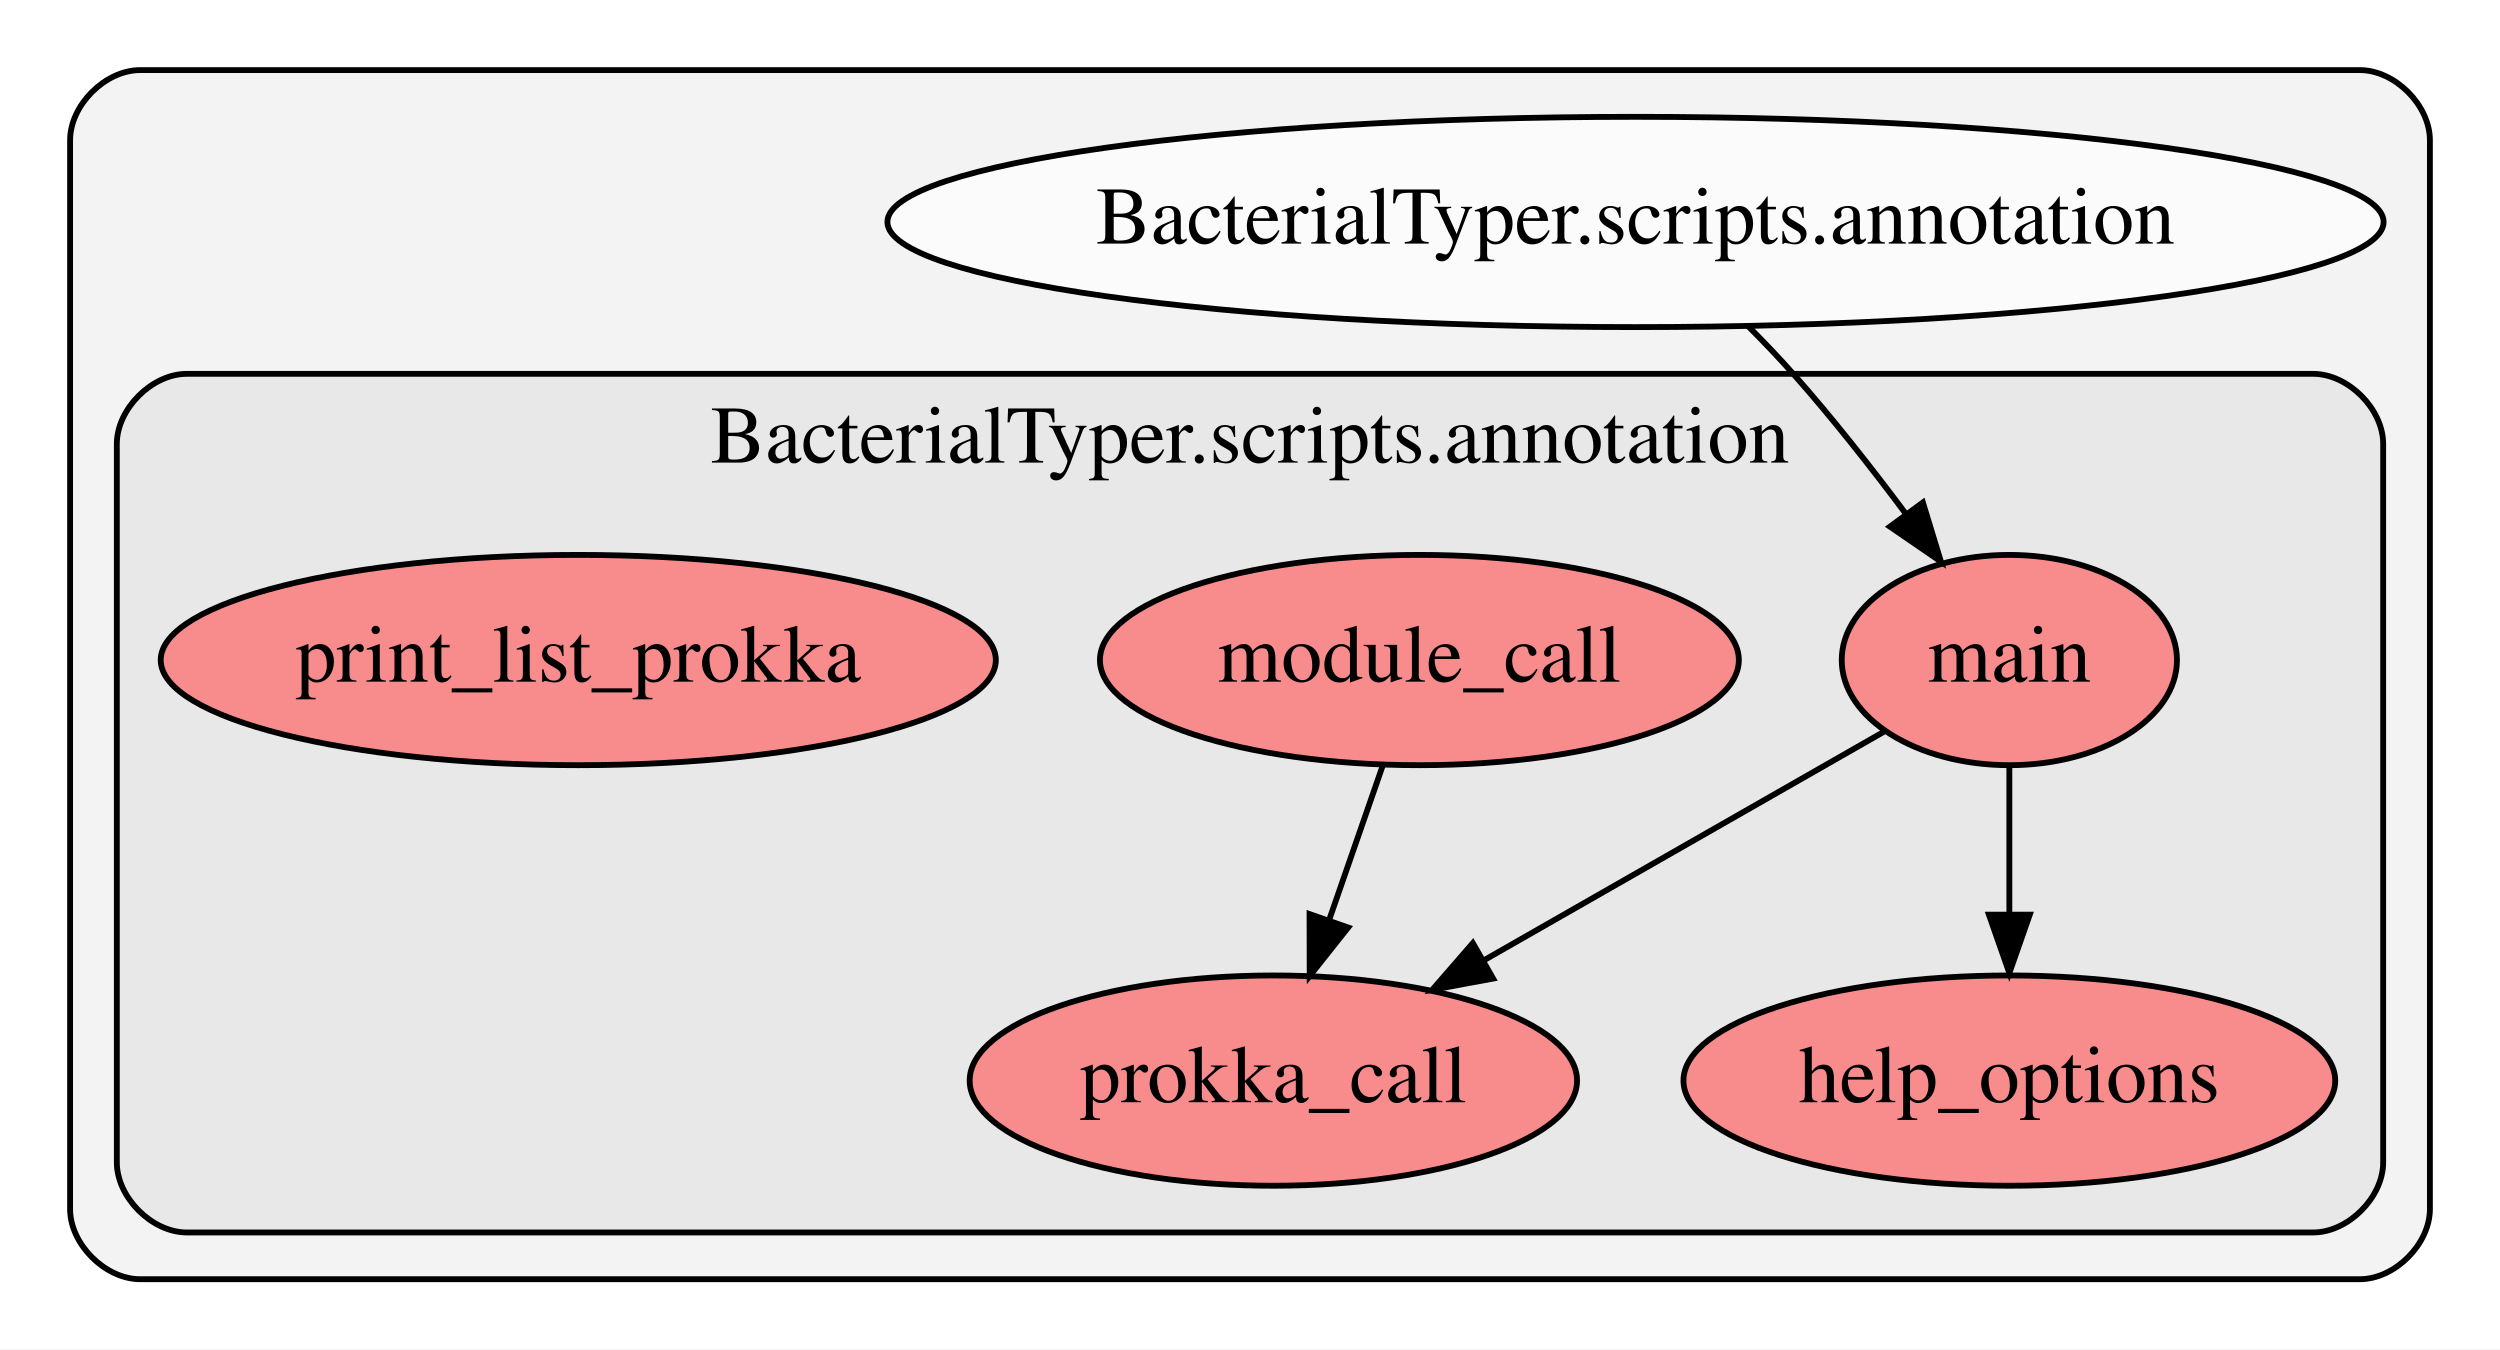
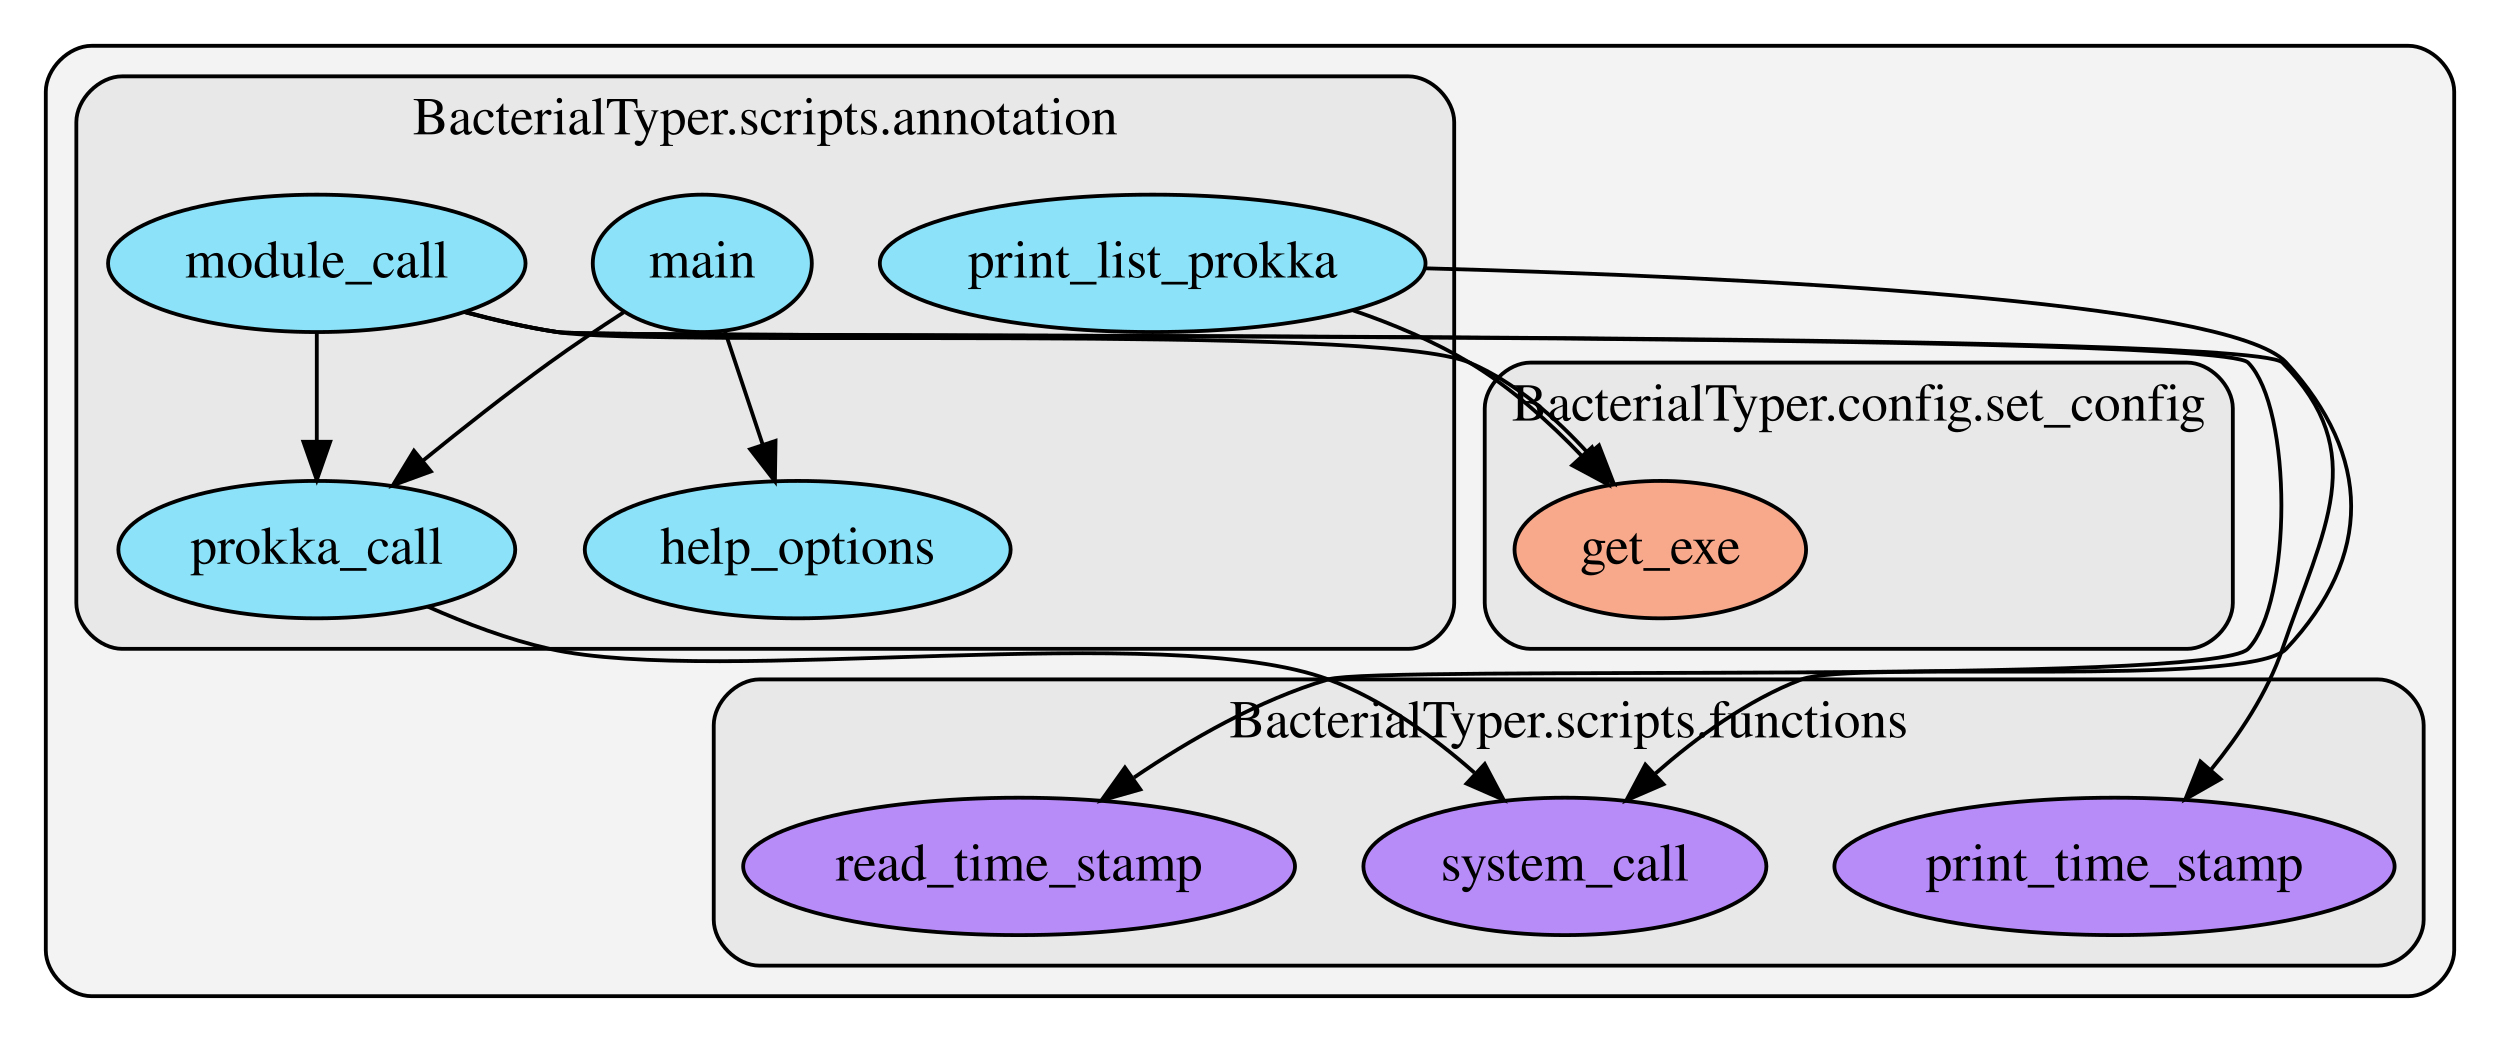
- <svg xmlns="http://www.w3.org/2000/svg" width="428pt" height="231pt" viewBox="0.00 0.00 428.00 231.00">
-   <g id="graph0" class="graph" transform="scale(1 1) rotate(0) translate(4 227)">
-     <polygon fill="#ffffff" stroke="transparent" points="-4,4 -4,-227 424,-227 424,4 -4,4" />
+ <svg xmlns="http://www.w3.org/2000/svg" width="655pt" height="273pt" viewBox="0.00 0.00 655.00 273.00">
+   <g id="graph0" class="graph" transform="scale(1 1) rotate(0) translate(4 269)">
+     <polygon fill="#ffffff" stroke="transparent" points="-4,4 -4,-269 651,-269 651,4 -4,4" />
    <g id="clust1" class="cluster">
-       <path fill="#808080" fill-opacity="0.094" stroke="#000000" d="M20,-8C20,-8 400,-8 400,-8 406,-8 412,-14 412,-20 412,-20 412,-203 412,-203 412,-209 406,-215 400,-215 400,-215 20,-215 20,-215 14,-215 8,-209 8,-203 8,-203 8,-20 8,-20 8,-14 14,-8 20,-8" />
+       <path fill="#808080" fill-opacity="0.094" stroke="#000000" d="M20,-8C20,-8 627,-8 627,-8 633,-8 639,-14 639,-20 639,-20 639,-245 639,-245 639,-251 633,-257 627,-257 627,-257 20,-257 20,-257 14,-257 8,-251 8,-245 8,-245 8,-20 8,-20 8,-14 14,-8 20,-8" />
    </g>
    <g id="clust2" class="cluster">
-       <path fill="#808080" fill-opacity="0.094" stroke="#000000" d="M28,-16C28,-16 392,-16 392,-16 398,-16 404,-22 404,-28 404,-28 404,-151 404,-151 404,-157 398,-163 392,-163 392,-163 28,-163 28,-163 22,-163 16,-157 16,-151 16,-151 16,-28 16,-28 16,-22 22,-16 28,-16" />
-       <text text-anchor="middle" x="210" y="-147.8" font-family="Times,serif" font-size="14.00" fill="#000000">BacterialTyper.scripts.annotation</text>
+       <path fill="#808080" fill-opacity="0.094" stroke="#000000" d="M397,-99C397,-99 569,-99 569,-99 575,-99 581,-105 581,-111 581,-111 581,-162 581,-162 581,-168 575,-174 569,-174 569,-174 397,-174 397,-174 391,-174 385,-168 385,-162 385,-162 385,-111 385,-111 385,-105 391,-99 397,-99" />
+       <text text-anchor="middle" x="483" y="-158.8" font-family="Times,serif" font-size="14.00" fill="#000000">BacterialTyper.config.set_config</text>
+     </g>
+     <g id="clust3" class="cluster">
+       <path fill="#808080" fill-opacity="0.094" stroke="#000000" d="M28,-99C28,-99 365,-99 365,-99 371,-99 377,-105 377,-111 377,-111 377,-237 377,-237 377,-243 371,-249 365,-249 365,-249 28,-249 28,-249 22,-249 16,-243 16,-237 16,-237 16,-111 16,-111 16,-105 22,-99 28,-99" />
+       <text text-anchor="middle" x="196.5" y="-233.8" font-family="Times,serif" font-size="14.00" fill="#000000">BacterialTyper.scripts.annotation</text>
+     </g>
+     <g id="clust4" class="cluster">
+       <path fill="#808080" fill-opacity="0.094" stroke="#000000" d="M195,-16C195,-16 619,-16 619,-16 625,-16 631,-22 631,-28 631,-28 631,-79 631,-79 631,-85 625,-91 619,-91 619,-91 195,-91 195,-91 189,-91 183,-85 183,-79 183,-79 183,-28 183,-28 183,-22 189,-16 195,-16" />
+       <text text-anchor="middle" x="407" y="-75.8" font-family="Times,serif" font-size="14.00" fill="#000000">BacterialTyper.scripts.functions</text>
    </g>
    <g id="node1" class="node">
-       <ellipse fill="#ffffff" fill-opacity="0.698" stroke="#000000" cx="276" cy="-189" rx="128.077" ry="18" />
-       <text text-anchor="middle" x="276" y="-185.3" font-family="Times,serif" font-size="14.00" fill="#000000">BacterialTyper.scripts.annotation</text>
+       <ellipse fill="#ff8e65" fill-opacity="0.698" stroke="#000000" cx="431" cy="-125" rx="38.194" ry="18" />
+       <text text-anchor="middle" x="431" y="-121.3" font-family="Times,serif" font-size="14.00" fill="#000000">get_exe</text>
+     </g>
+     <g id="node2" class="node">
+       <ellipse fill="#65e0ff" fill-opacity="0.698" stroke="#000000" cx="205" cy="-125" rx="55.79" ry="18" />
+       <text text-anchor="middle" x="205" y="-121.3" font-family="Times,serif" font-size="14.00" fill="#000000">help_options</text>
    </g>
    <g id="node3" class="node">
-       <ellipse fill="#ff6565" fill-opacity="0.698" stroke="#000000" cx="340" cy="-114" rx="28.695" ry="18" />
-       <text text-anchor="middle" x="340" y="-110.3" font-family="Times,serif" font-size="14.00" fill="#000000">main</text>
+       <ellipse fill="#65e0ff" fill-opacity="0.698" stroke="#000000" cx="180" cy="-200" rx="28.695" ry="18" />
+       <text text-anchor="middle" x="180" y="-196.3" font-family="Times,serif" font-size="14.00" fill="#000000">main</text>
+     </g>
+     <g id="edge9" class="edge">
+       <path fill="none" stroke="#000000" d="M185.925,-182.226C188.892,-173.324 192.55,-162.349 195.867,-152.4" />
+       <polygon fill="#000000" stroke="#000000" points="199.189,-153.5 199.031,-142.906 192.548,-151.286 199.189,-153.5" />
+     </g>
+     <g id="node6" class="node">
+       <ellipse fill="#65e0ff" fill-opacity="0.698" stroke="#000000" cx="79" cy="-125" rx="51.991" ry="18" />
+       <text text-anchor="middle" x="79" y="-121.3" font-family="Times,serif" font-size="14.00" fill="#000000">prokka_call</text>
+     </g>
+     <g id="edge8" class="edge">
+       <path fill="none" stroke="#000000" d="M159.385,-187.161C153.075,-183.083 146.173,-178.468 140,-174 128.886,-165.955 117.047,-156.631 106.785,-148.29" />
+       <polygon fill="#000000" stroke="#000000" points="108.888,-145.488 98.936,-141.854 104.45,-150.901 108.888,-145.488" />
+     </g>
+     <g id="node4" class="node">
+       <ellipse fill="#65e0ff" fill-opacity="0.698" stroke="#000000" cx="79" cy="-200" rx="54.691" ry="18" />
+       <text text-anchor="middle" x="79" y="-196.3" font-family="Times,serif" font-size="14.00" fill="#000000">module_call</text>
+     </g>
+     <g id="edge6" class="edge">
+       <path fill="none" stroke="#000000" d="M117.987,-187.259C125.859,-185.142 134.134,-183.236 142,-182 168.248,-177.875 356.573,-184.454 381,-174 393.047,-168.844 403.815,-159.341 412.244,-150.065" />
+       <polygon fill="#000000" stroke="#000000" points="414.93,-152.31 418.752,-142.429 409.602,-147.77 414.93,-152.31" />
+     </g>
+     <g id="edge5" class="edge">
+       <path fill="none" stroke="#000000" d="M79,-181.845C79,-173.34 79,-163.008 79,-153.496" />
+       <polygon fill="#000000" stroke="#000000" points="82.5,-153.248 79,-143.248 75.5,-153.248 82.5,-153.248" />
+     </g>
+     <g id="node7" class="node">
+       <ellipse fill="#a365ff" fill-opacity="0.698" stroke="#000000" cx="550" cy="-42" rx="73.387" ry="18" />
+       <text text-anchor="middle" x="550" y="-38.3" font-family="Times,serif" font-size="14.00" fill="#000000">print_time_stamp</text>
+     </g>
+     <g id="edge4" class="edge">
+       <path fill="none" stroke="#000000" d="M117.635,-187.251C125.609,-185.106 134.012,-183.191 142,-182 154.42,-180.148 585.199,-182.958 594,-174 617.361,-150.222 604.76,-130.549 594,-99 590.067,-87.469 582.753,-76.457 575.201,-67.24" />
+       <polygon fill="#000000" stroke="#000000" points="577.787,-64.881 568.582,-59.635 572.506,-69.476 577.787,-64.881" />
+     </g>
+     <g id="node8" class="node">
+       <ellipse fill="#a365ff" fill-opacity="0.698" stroke="#000000" cx="263" cy="-42" rx="72.287" ry="18" />
+       <text text-anchor="middle" x="263" y="-38.3" font-family="Times,serif" font-size="14.00" fill="#000000">read_time_stamp</text>
+     </g>
+     <g id="edge3" class="edge">
+       <path fill="none" stroke="#000000" d="M117.636,-187.254C125.609,-185.108 134.012,-183.192 142,-182 154.173,-180.183 576.376,-182.781 585,-174 596.678,-162.109 596.588,-110.979 585,-99 575.686,-89.372 356.842,-94.813 344,-91 325.864,-85.615 307.661,-75.166 293.118,-65.296" />
+       <polygon fill="#000000" stroke="#000000" points="294.76,-62.172 284.569,-59.275 290.729,-67.895 294.76,-62.172" />
+     </g>
+     <g id="node5" class="node">
+       <ellipse fill="#65e0ff" fill-opacity="0.698" stroke="#000000" cx="298" cy="-200" rx="71.487" ry="18" />
+       <text text-anchor="middle" x="298" y="-196.3" font-family="Times,serif" font-size="14.00" fill="#000000">print_list_prokka</text>
    </g>
    <g id="edge1" class="edge">
-       <path fill="none" stroke="#000000" d="M295.262,-171.18C297.93,-168.504 300.582,-165.726 303,-163 309.649,-155.503 316.403,-146.905 322.29,-139.026" />
-       <polygon fill="#000000" stroke="#000000" points="325.199,-140.978 328.29,-130.844 319.554,-136.838 325.199,-140.978" />
+       <path fill="none" stroke="#000000" d="M350.54,-187.668C361.025,-184.084 371.672,-179.584 381,-174 391.808,-167.53 402.06,-158.267 410.434,-149.534" />
+       <polygon fill="#000000" stroke="#000000" points="413.094,-151.813 417.277,-142.079 407.937,-147.079 413.094,-151.813" />
    </g>
-     <g id="node2" class="node">
-       <ellipse fill="#ff6565" fill-opacity="0.698" stroke="#000000" cx="340" cy="-42" rx="55.79" ry="18" />
-       <text text-anchor="middle" x="340" y="-38.3" font-family="Times,serif" font-size="14.00" fill="#000000">help_options</text>
-     </g>
-     <g id="edge4" class="edge">
-       <path fill="none" stroke="#000000" d="M340,-95.831C340,-88.131 340,-78.974 340,-70.417" />
-       <polygon fill="#000000" stroke="#000000" points="343.5,-70.413 340,-60.413 336.5,-70.413 343.5,-70.413" />
-     </g>
-     <g id="node6" class="node">
-       <ellipse fill="#ff6565" fill-opacity="0.698" stroke="#000000" cx="214" cy="-42" rx="51.991" ry="18" />
-       <text text-anchor="middle" x="214" y="-38.3" font-family="Times,serif" font-size="14.00" fill="#000000">prokka_call</text>
-     </g>
-     <g id="edge3" class="edge">
-       <path fill="none" stroke="#000000" d="M318.626,-101.786C299.866,-91.066 272.193,-75.253 250.019,-62.582" />
-       <polygon fill="#000000" stroke="#000000" points="251.623,-59.468 241.204,-57.545 248.15,-65.546 251.623,-59.468" />
-     </g>
-     <g id="node4" class="node">
-       <ellipse fill="#ff6565" fill-opacity="0.698" stroke="#000000" cx="239" cy="-114" rx="54.691" ry="18" />
-       <text text-anchor="middle" x="239" y="-110.3" font-family="Times,serif" font-size="14.00" fill="#000000">module_call</text>
+     <g id="node9" class="node">
+       <ellipse fill="#a365ff" fill-opacity="0.698" stroke="#000000" cx="406" cy="-42" rx="52.791" ry="18" />
+       <text text-anchor="middle" x="406" y="-38.3" font-family="Times,serif" font-size="14.00" fill="#000000">system_call</text>
    </g>
    <g id="edge2" class="edge">
-       <path fill="none" stroke="#000000" d="M232.691,-95.831C229.917,-87.841 226.598,-78.282 223.532,-69.451" />
-       <polygon fill="#000000" stroke="#000000" points="226.806,-68.212 220.22,-59.913 220.194,-70.508 226.806,-68.212" />
+       <path fill="none" stroke="#000000" d="M369.541,-198.7C452.557,-196.435 580.052,-190.314 595,-174 617.519,-149.423 617.817,-123.3 595,-99 585.322,-88.693 481.203,-96.058 468,-91 453.911,-85.603 440.486,-75.8 429.754,-66.374" />
+       <polygon fill="#000000" stroke="#000000" points="431.829,-63.526 422.106,-59.318 427.082,-68.671 431.829,-63.526" />
    </g>
-     <g id="node5" class="node">
-       <ellipse fill="#ff6565" fill-opacity="0.698" stroke="#000000" cx="95" cy="-114" rx="71.487" ry="18" />
-       <text text-anchor="middle" x="95" y="-110.3" font-family="Times,serif" font-size="14.00" fill="#000000">print_list_prokka</text>
+     <g id="edge7" class="edge">
+       <path fill="none" stroke="#000000" d="M108.063,-110.066C117.944,-105.685 129.217,-101.423 140,-99 184.264,-89.053 301.445,-106.727 344,-91 358.152,-85.77 371.586,-75.991 382.308,-66.537" />
+       <polygon fill="#000000" stroke="#000000" points="384.995,-68.819 389.945,-59.451 380.234,-63.687 384.995,-68.819" />
    </g>
  </g>
</svg>
